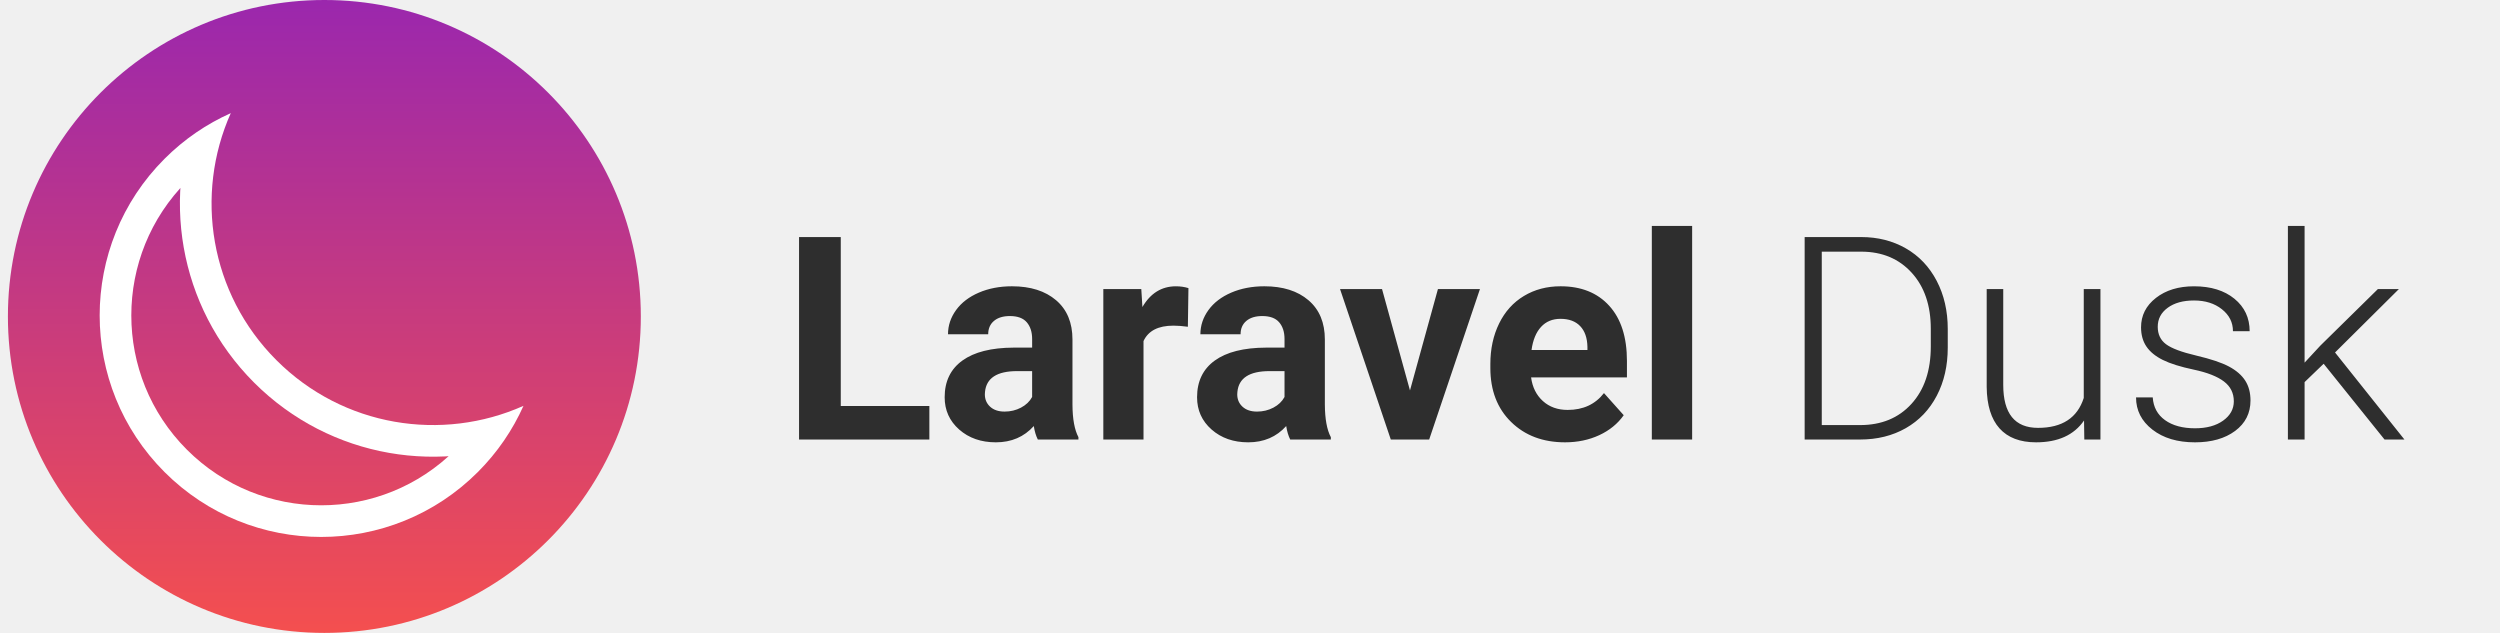
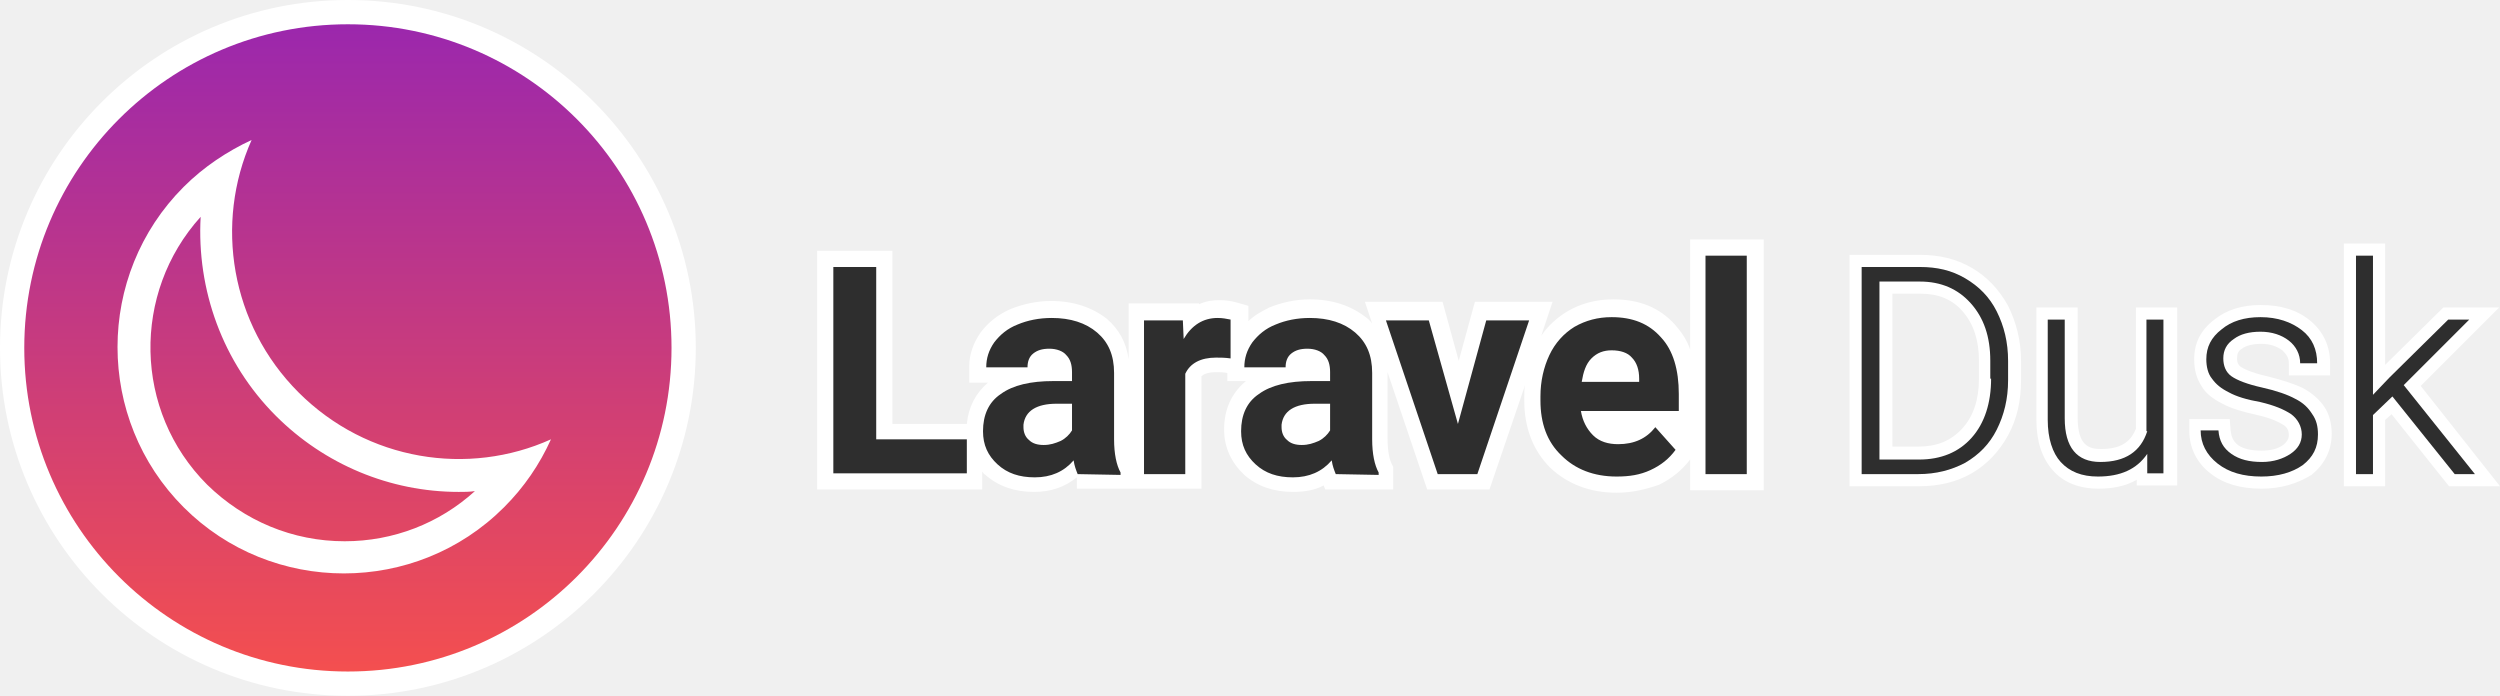
- <svg xmlns="http://www.w3.org/2000/svg" xmlns:xlink="http://www.w3.org/1999/xlink" width="316" height="80" viewBox="0 0 316 80">
-   <style>
-         .letters { fill: #2E2E2E; }
-         @media (prefers-color-scheme: dark) {
-             .letters { fill: #ffffff; }
-         }
-     </style>
-   <defs>
-     <linearGradient id="b" x1="50%" x2="50%" y1="0%" y2="100%">
-       <stop stop-color="#9B27AD" offset="0%" />
-       <stop stop-color="#F44F4F" offset="100%" />
-     </linearGradient>
-     <path id="a" d="M53.234 72.396c-3.106 1.187-6.477 1.838-10 1.838-15.464 0-28-12.536-28-28s12.536-28 28-28c3.523 0 6.894.65 10 1.84-10.525 4.024-18 14.22-18 26.16s7.475 22.136 18 26.162z" />
-     <mask id="c" width="38" height="56" x="0" y="0" fill="#fff">
-       <use xlink:href="#a" />
-     </mask>
-   </defs>
-   <g fill="none" fill-rule="evenodd">
-     <path fill="#2E2E2E" class="letters" d="M106.273 51.322h11.198v4.236H101V29.964h5.273v21.358zm24.91 4.236c-.236-.457-.406-1.025-.51-1.705-1.232 1.37-2.83 2.057-4.8 2.057-1.863 0-3.407-.54-4.632-1.617-1.223-1.08-1.836-2.438-1.836-4.08 0-2.014.747-3.56 2.242-4.64 1.494-1.077 3.653-1.622 6.477-1.634h2.338v-1.09c0-.88-.225-1.583-.676-2.11-.45-.527-1.163-.79-2.136-.79-.855 0-1.526.204-2.012.614-.487.41-.73.973-.73 1.688h-5.08c0-1.102.34-2.12 1.02-3.06.68-.937 1.64-1.672 2.883-2.205 1.24-.533 2.635-.8 4.182-.8 2.344 0 4.204.59 5.58 1.767 1.378 1.177 2.067 2.833 2.067 4.966v8.244c.01 1.804.262 3.17.754 4.095v.298h-5.132zm-4.203-3.533c.75 0 1.442-.167 2.075-.5.633-.335 1.1-.783 1.406-1.346v-3.27h-1.898c-2.542 0-3.896.88-4.06 2.637l-.018.298c0 .633.223 1.155.668 1.565.446.41 1.055.615 1.828.615zm23.168-10.723c-.69-.093-1.3-.14-1.828-.14-1.922 0-3.18.65-3.78 1.95V55.56h-5.08v-19.02h4.8l.14 2.268c1.02-1.746 2.432-2.62 4.237-2.62.562 0 1.09.077 1.582.23l-.072 4.886zm12.938 14.256c-.234-.457-.404-1.025-.51-1.705-1.23 1.37-2.83 2.057-4.8 2.057-1.862 0-3.406-.54-4.63-1.617-1.225-1.08-1.837-2.438-1.837-4.08 0-2.014.746-3.56 2.24-4.64 1.494-1.077 3.653-1.622 6.477-1.634h2.338v-1.09c0-.88-.225-1.583-.677-2.11-.45-.527-1.163-.79-2.135-.79-.856 0-1.527.204-2.013.614-.486.41-.73.973-.73 1.688h-5.08c0-1.102.34-2.12 1.02-3.06.68-.937 1.64-1.672 2.883-2.205 1.242-.533 2.637-.8 4.183-.8 2.344 0 4.205.59 5.58 1.767 1.378 1.177 2.067 2.833 2.067 4.966v8.244c.012 1.804.264 3.17.756 4.095v.298h-5.134zm-4.2-3.533c.75 0 1.44-.167 2.073-.5.632-.335 1.1-.783 1.405-1.346v-3.27h-1.898c-2.543 0-3.897.88-4.06 2.637l-.018.298c0 .633.22 1.155.667 1.565.445.41 1.054.615 1.828.615zm19.335-2.672l3.534-12.814h5.31l-6.418 19.018h-4.85l-6.417-19.02h5.308l3.533 12.815zm19.6 6.557c-2.79 0-5.06-.856-6.81-2.567-1.753-1.71-2.63-3.99-2.63-6.837v-.493c0-1.91.37-3.618 1.108-5.124.74-1.507 1.784-2.667 3.138-3.48 1.353-.816 2.897-1.223 4.632-1.223 2.6 0 4.65.82 6.143 2.46 1.496 1.642 2.243 3.968 2.243 6.98V47.7H193.53c.165 1.243.66 2.24 1.487 2.99.826.75 1.872 1.124 3.137 1.124 1.957 0 3.487-.71 4.588-2.127l2.496 2.795c-.76 1.078-1.793 1.92-3.093 2.523-1.3.603-2.743.905-4.325.905zm-.58-15.61c-1.008 0-1.825.34-2.452 1.02-.627.68-1.028 1.652-1.204 2.918h7.066v-.404c-.023-1.125-.328-1.995-.914-2.61-.586-.616-1.418-.924-2.496-.924zm16.647 15.258h-5.098v-27h5.097v27zm14.22 0V29.964h7.155c2.097 0 3.978.478 5.642 1.433 1.664.955 2.962 2.323 3.894 4.105.93 1.78 1.397 3.808 1.397 6.082v2.355c0 2.284-.463 4.312-1.388 6.08-.926 1.77-2.23 3.136-3.91 4.097-1.683.96-3.614 1.44-5.793 1.44h-6.997zm2.163-23.748v21.92h4.85c2.696 0 4.86-.893 6.487-2.68 1.63-1.788 2.444-4.205 2.444-7.252v-2.25c0-2.94-.802-5.296-2.407-7.066-1.606-1.77-3.72-2.66-6.346-2.672h-5.027zm33.152 21.34c-1.266 1.84-3.287 2.76-6.065 2.76-2.027 0-3.568-.59-4.623-1.767-1.054-1.178-1.593-2.92-1.617-5.23V36.54h2.092v12.11c0 3.62 1.464 5.432 4.394 5.432 3.046 0 4.974-1.26 5.783-3.78V36.54h2.11v19.018h-2.04l-.035-2.408zm18.932-2.426c0-1.043-.42-1.88-1.257-2.513-.838-.632-2.1-1.127-3.788-1.485-1.69-.357-2.998-.767-3.93-1.23-.932-.463-1.623-1.03-2.074-1.697-.452-.668-.677-1.476-.677-2.425 0-1.5.626-2.74 1.88-3.718 1.254-.98 2.86-1.468 4.816-1.468 2.12 0 3.823.525 5.107 1.573 1.283 1.05 1.924 2.417 1.924 4.105h-2.11c0-1.113-.465-2.04-1.396-2.777-.93-.74-2.106-1.108-3.524-1.108-1.383 0-2.493.308-3.33.923-.84.615-1.258 1.415-1.258 2.4 0 .95.35 1.684 1.046 2.205.697.522 1.97 1 3.815 1.433 1.844.435 3.227.898 4.147 1.39.92.492 1.603 1.084 2.048 1.775.445.692.668 1.53.668 2.514 0 1.604-.648 2.887-1.942 3.848-1.294.96-2.985 1.442-5.07 1.442-2.216 0-4.012-.536-5.388-1.61-1.377-1.07-2.066-2.427-2.066-4.068h2.11c.082 1.23.6 2.19 1.555 2.874.956.686 2.22 1.028 3.79 1.028 1.464 0 2.648-.322 3.55-.966.902-.645 1.354-1.46 1.354-2.444zm11.355-4.746l-2.41 2.32v7.26h-2.11v-27h2.11v17.28l1.987-2.145 7.277-7.154h2.655l-8.07 8.014 8.772 11.004h-2.514l-7.7-9.58z" />
-     <path fill="url(#b)" d="M41 80C18.91 80 1 62.09 1 40S18.91 0 41 0s40 17.91 40 40-17.91 40-40 40z" />
-     <use stroke="#FFF" stroke-width="8" mask="url(#c)" transform="rotate(-45 34.234 46.234)" xlink:href="#a" />
-   </g>
+ <svg xmlns="http://www.w3.org/2000/svg" width="309" height="86" viewBox="0 0 309 86">
+   <style>.st0{fill:#fff}.st1{fill:#2e2e2e}</style>
+   <path class="st0" d="M199.8 60.9c-3.3 0-6.1-1.1-8.2-3.1-2.1-2.1-3.2-4.9-3.2-8.3V49c0-.5 0-.9.1-1.4l-4.4 12.9h-7.7L171.5 46v8.1c0 1.9.3 2.8.5 3.2l.2.4v2.8h-8.4l-.2-.5c-1.1.6-2.4.8-3.8.8-2.4 0-4.4-.7-6-2.1-1.6-1.5-2.5-3.4-2.5-5.6 0-2.5.9-4.5 2.7-6h-2.3v-1c-.5-.1-1-.1-1.4-.1-1.1 0-1.6.3-1.8.5v13.9H133.1V59c-1.5 1.2-3.2 1.8-5.3 1.8-2.4 0-4.4-.7-6-2.1-.2-.1-.3-.3-.4-.4v2.2H101V31h9.3v21.4h9.2c.2-2.1 1.1-3.8 2.6-5.1h-2.3v-2c0-1.5.5-2.9 1.4-4.2.9-1.2 2.1-2.2 3.7-2.9 1.5-.6 3.2-1 5-1 2.8 0 5.1.8 6.9 2.2 1.5 1.3 2.4 2.9 2.7 5v-6.9h8.7v.1c.9-.4 1.7-.5 2.5-.5s1.5.1 2.2.3l1.4.4v1.9c.7-.7 1.6-1.2 2.6-1.7 1.5-.6 3.2-1 5-1 2.8 0 5.1.8 6.9 2.2.3.2.6.5.8.8l-.9-2.7h9.6l2 7.3 2-7.3h9.6l-1.4 4.2c.8-1.2 1.9-2.2 3.2-3 1.7-1 3.6-1.5 5.7-1.5 3.2 0 5.7 1 7.6 3.1.8.9 1.5 1.9 1.9 3.1V29.6h9.1v31h-9.1v-3.8c-1 1.3-2.2 2.3-3.8 3.1-1.7.6-3.4 1-5.3 1z" />
+   <path class="st1" d="M108.3 54.3h11.2v4.2H103V33h5.3v21.3zm24.9 4.3c-.2-.5-.4-1-.5-1.7-1.2 1.4-2.8 2.1-4.8 2.1-1.9 0-3.4-.5-4.6-1.6-1.2-1.1-1.8-2.4-1.8-4.1 0-2 .7-3.6 2.2-4.6 1.5-1.1 3.7-1.6 6.5-1.6h2.3V46c0-.9-.2-1.6-.7-2.1-.4-.5-1.2-.8-2.1-.8-.9 0-1.5.2-2 .6-.5.4-.7 1-.7 1.7h-5.1c0-1.1.3-2.1 1-3.1.7-.9 1.6-1.7 2.9-2.2 1.2-.5 2.6-.8 4.2-.8 2.3 0 4.2.6 5.6 1.8 1.4 1.2 2.1 2.8 2.1 5v8.2c0 1.8.3 3.2.8 4.1v.3l-5.3-.1zM129 55c.8 0 1.4-.2 2.1-.5.6-.3 1.1-.8 1.4-1.3v-3.3h-1.9c-2.5 0-3.9.9-4.1 2.6v.3c0 .6.2 1.2.7 1.6.4.4 1 .6 1.8.6zm23.1-10.7c-.7-.1-1.3-.1-1.8-.1-1.9 0-3.2.7-3.8 2v12.4h-5.1v-19h4.8l.1 2.3c1-1.7 2.4-2.6 4.2-2.6.6 0 1.1.1 1.6.2v4.8zm13 14.3c-.2-.5-.4-1-.5-1.7-1.2 1.4-2.8 2.1-4.8 2.1-1.9 0-3.4-.5-4.6-1.6-1.2-1.1-1.8-2.4-1.8-4.1 0-2 .7-3.6 2.2-4.6 1.5-1.1 3.7-1.6 6.5-1.6h2.3V46c0-.9-.2-1.6-.7-2.1-.4-.5-1.2-.8-2.1-.8-.9 0-1.5.2-2 .6-.5.4-.7 1-.7 1.7h-5.1c0-1.1.3-2.1 1-3.1.7-.9 1.6-1.7 2.9-2.2 1.2-.5 2.6-.8 4.2-.8 2.3 0 4.2.6 5.6 1.8 1.4 1.2 2.1 2.8 2.1 5v8.2c0 1.8.3 3.2.8 4.1v.3l-5.3-.1zm-4.2-3.6c.8 0 1.4-.2 2.1-.5.6-.3 1.1-.8 1.4-1.3v-3.3h-1.9c-2.5 0-3.9.9-4.1 2.6v.3c0 .6.2 1.2.7 1.6.4.4 1 .6 1.8.6zm19.3-2.6 3.5-12.8h5.3l-6.4 19h-4.9l-6.4-19h5.3l3.6 12.8zm19.6 6.5c-2.8 0-5.1-.9-6.8-2.6-1.8-1.7-2.6-4-2.6-6.8V49c0-1.9.4-3.6 1.1-5.1.7-1.5 1.8-2.7 3.1-3.5 1.4-.8 2.9-1.2 4.6-1.2 2.6 0 4.6.8 6.1 2.5 1.5 1.6 2.2 4 2.2 7v2.1h-12.1c.2 1.2.7 2.2 1.5 3 .8.8 1.9 1.1 3.1 1.1 2 0 3.5-.7 4.6-2.1l2.5 2.8c-.8 1.1-1.8 1.9-3.1 2.5s-2.6.8-4.2.8zm-.6-15.6c-1 0-1.8.3-2.5 1s-1 1.7-1.2 2.9h7.1v-.4c0-1.1-.3-2-.9-2.6-.5-.6-1.4-.9-2.5-.9zm16.7 15.3h-5.1v-27h5.1v27z" />
+   <circle class="st0" cx="43" cy="43" r="43" />
+   <linearGradient id="SVGID_1_" gradientUnits="userSpaceOnUse" x1="16.325" y1="321.012" x2="16.325" y2="320.012" gradientTransform="matrix(80 0 0 -80 -1263 25684)">
+     <stop offset="0" stop-color="#9b27ad" />
+     <stop offset="1" stop-color="#f44f4f" />
+   </linearGradient>
+   <path d="M43 83C20.9 83 3 65.1 3 43S20.9 3 43 3s40 17.9 40 40-17.9 40-40 40z" fill="url(#SVGID_1_)" />
+   <path class="st0" d="M36.9 48.5c-8.4-8.4-10.4-20.9-5.8-31.2-3 1.4-5.9 3.3-8.4 5.8-10.9 10.9-10.9 28.7 0 39.6 10.9 10.9 28.7 10.9 39.6 0 2.5-2.5 4.4-5.3 5.8-8.4-10.2 4.6-22.7 2.7-31.2-5.8zm5.7 18.4c-6.4 0-12.4-2.5-17-7-9.1-9.1-9.3-23.7-.8-33.1-.5 9 2.7 18 9.3 24.6 6 6 14.1 9.4 22.6 9.4.7 0 1.3 0 2-.1-4.4 4-10.1 6.2-16.1 6.2zM228.6 60.1V31.5h8.7c2.4 0 4.5.5 6.4 1.6 1.9 1.1 3.4 2.7 4.5 4.7 1 2 1.6 4.3 1.6 6.8V47c0 2.5-.5 4.8-1.6 6.8s-2.6 3.6-4.5 4.7-4.1 1.6-6.5 1.6h-8.6zm8.5-4.9c2.3 0 4-.7 5.4-2.2 1.4-1.5 2.1-3.6 2.1-6.2v-2.2c0-2.6-.7-4.6-2-6.1s-3-2.2-5.2-2.2h-3.5v18.9h3.2z" />
+   <path class="st1" d="M242.9 34.4c-1.7-1-3.5-1.4-5.6-1.4h-7.2v25.6h7c2.2 0 4.1-.5 5.8-1.4 1.7-1 3-2.3 3.9-4.1.9-1.8 1.4-3.8 1.4-6.1v-2.4c0-2.3-.5-4.3-1.4-6.1-.9-1.8-2.2-3.1-3.9-4.1zm3.2 12.4c0 3-.8 5.5-2.4 7.3-1.6 1.8-3.8 2.7-6.5 2.7h-4.9v-22h5c2.6 0 4.7.9 6.3 2.7 1.6 1.8 2.4 4.1 2.4 7.1v2.2z" />
+   <path class="st0" d="M259.4 60.4c-2.5 0-4.4-.8-5.7-2.3-1.3-1.5-2-3.5-2-6.2V38h5.1v13.6c0 3.5 1.4 3.9 2.9 3.9 2.9 0 3.8-1.3 4.3-2.5V38h5.1v22h-5v-.7c-1.4.8-3 1.1-4.7 1.1z" />
+   <path class="st1" d="M265.4 53.3c-.8 2.5-2.7 3.8-5.8 3.8-2.9 0-4.4-1.8-4.4-5.4V39.5h-2.1v12.4c0 2.3.6 4.1 1.6 5.2 1.1 1.2 2.6 1.8 4.6 1.8 2.8 0 4.8-.9 6.1-2.8v2.4h2v-19h-2.1v13.8z" />
+   <path class="st0" d="M279.5 60.4c-2.5 0-4.7-.6-6.3-1.9-1.7-1.3-2.6-3.2-2.6-5.2v-1.5h5l.1 1.4c.1.8.3 1.3.9 1.8.7.5 1.7.7 2.9.7 1.1 0 2-.2 2.7-.7.6-.5.7-.9.7-1.2 0-.6-.2-1-.7-1.3-.5-.3-1.4-.8-3.2-1.2-1.8-.4-3.2-.8-4.3-1.4-1.2-.6-2.1-1.3-2.6-2.2-.6-.9-.9-2-.9-3.3 0-2 .8-3.6 2.5-4.9 1.5-1.2 3.4-1.8 5.7-1.8 2.5 0 4.5.6 6.1 1.9 1.6 1.3 2.5 3.1 2.5 5.3v1.5h-5.1v-1.5c0-.7-.3-1.1-.8-1.6-.7-.5-1.5-.8-2.6-.8-1 0-1.9.2-2.4.6-.5.3-.6.7-.6 1.2 0 .6.2.8.4 1 .3.2 1.1.7 3.3 1.2 2 .5 3.5 1 4.5 1.5 1.1.6 2 1.4 2.6 2.3.6.9.9 2.1.9 3.3 0 2.1-.9 3.8-2.5 5.1-1.8 1.1-3.8 1.7-6.2 1.7z" />
+   <path class="st1" d="M283.7 49.3c-.9-.5-2.3-1-4.1-1.4-1.8-.4-3.1-.9-3.8-1.4-.7-.5-1-1.3-1-2.2 0-1 .4-1.8 1.3-2.4.8-.6 1.9-.9 3.3-.9s2.6.4 3.5 1.1c.9.7 1.4 1.7 1.4 2.8h2.1c0-1.7-.6-3.1-1.9-4.1-1.3-1-3-1.6-5.1-1.6-2 0-3.6.5-4.8 1.5-1.3 1-1.9 2.2-1.9 3.7 0 .9.2 1.8.7 2.4.5.7 1.1 1.2 2.1 1.7.9.5 2.2.9 3.9 1.2 1.7.4 2.9.9 3.8 1.5.8.6 1.3 1.5 1.3 2.5s-.5 1.8-1.4 2.4c-.9.6-2.1 1-3.5 1-1.6 0-2.8-.3-3.8-1s-1.5-1.6-1.6-2.9H272c0 1.6.7 3 2.1 4.1 1.4 1.1 3.2 1.6 5.4 1.6 2.1 0 3.8-.5 5.1-1.4 1.3-1 1.9-2.2 1.9-3.8 0-1-.2-1.8-.7-2.5-.5-.8-1.1-1.4-2.1-1.9z" />
+   <path class="st0" d="M289.7 60.1v-30h5.1v15L302 38h6.9l-9.7 9.7 9.8 12.4h-6.3l-7.1-8.9-.8.7v8.2z" />
+   <path class="st1" d="m305.9 58.6-8.8-11 8.1-8.1h-2.6l-7.3 7.2-2 2.1V31.6h-2.1v27h2.1v-7.3l2.4-2.3 7.7 9.6z" />
</svg>
